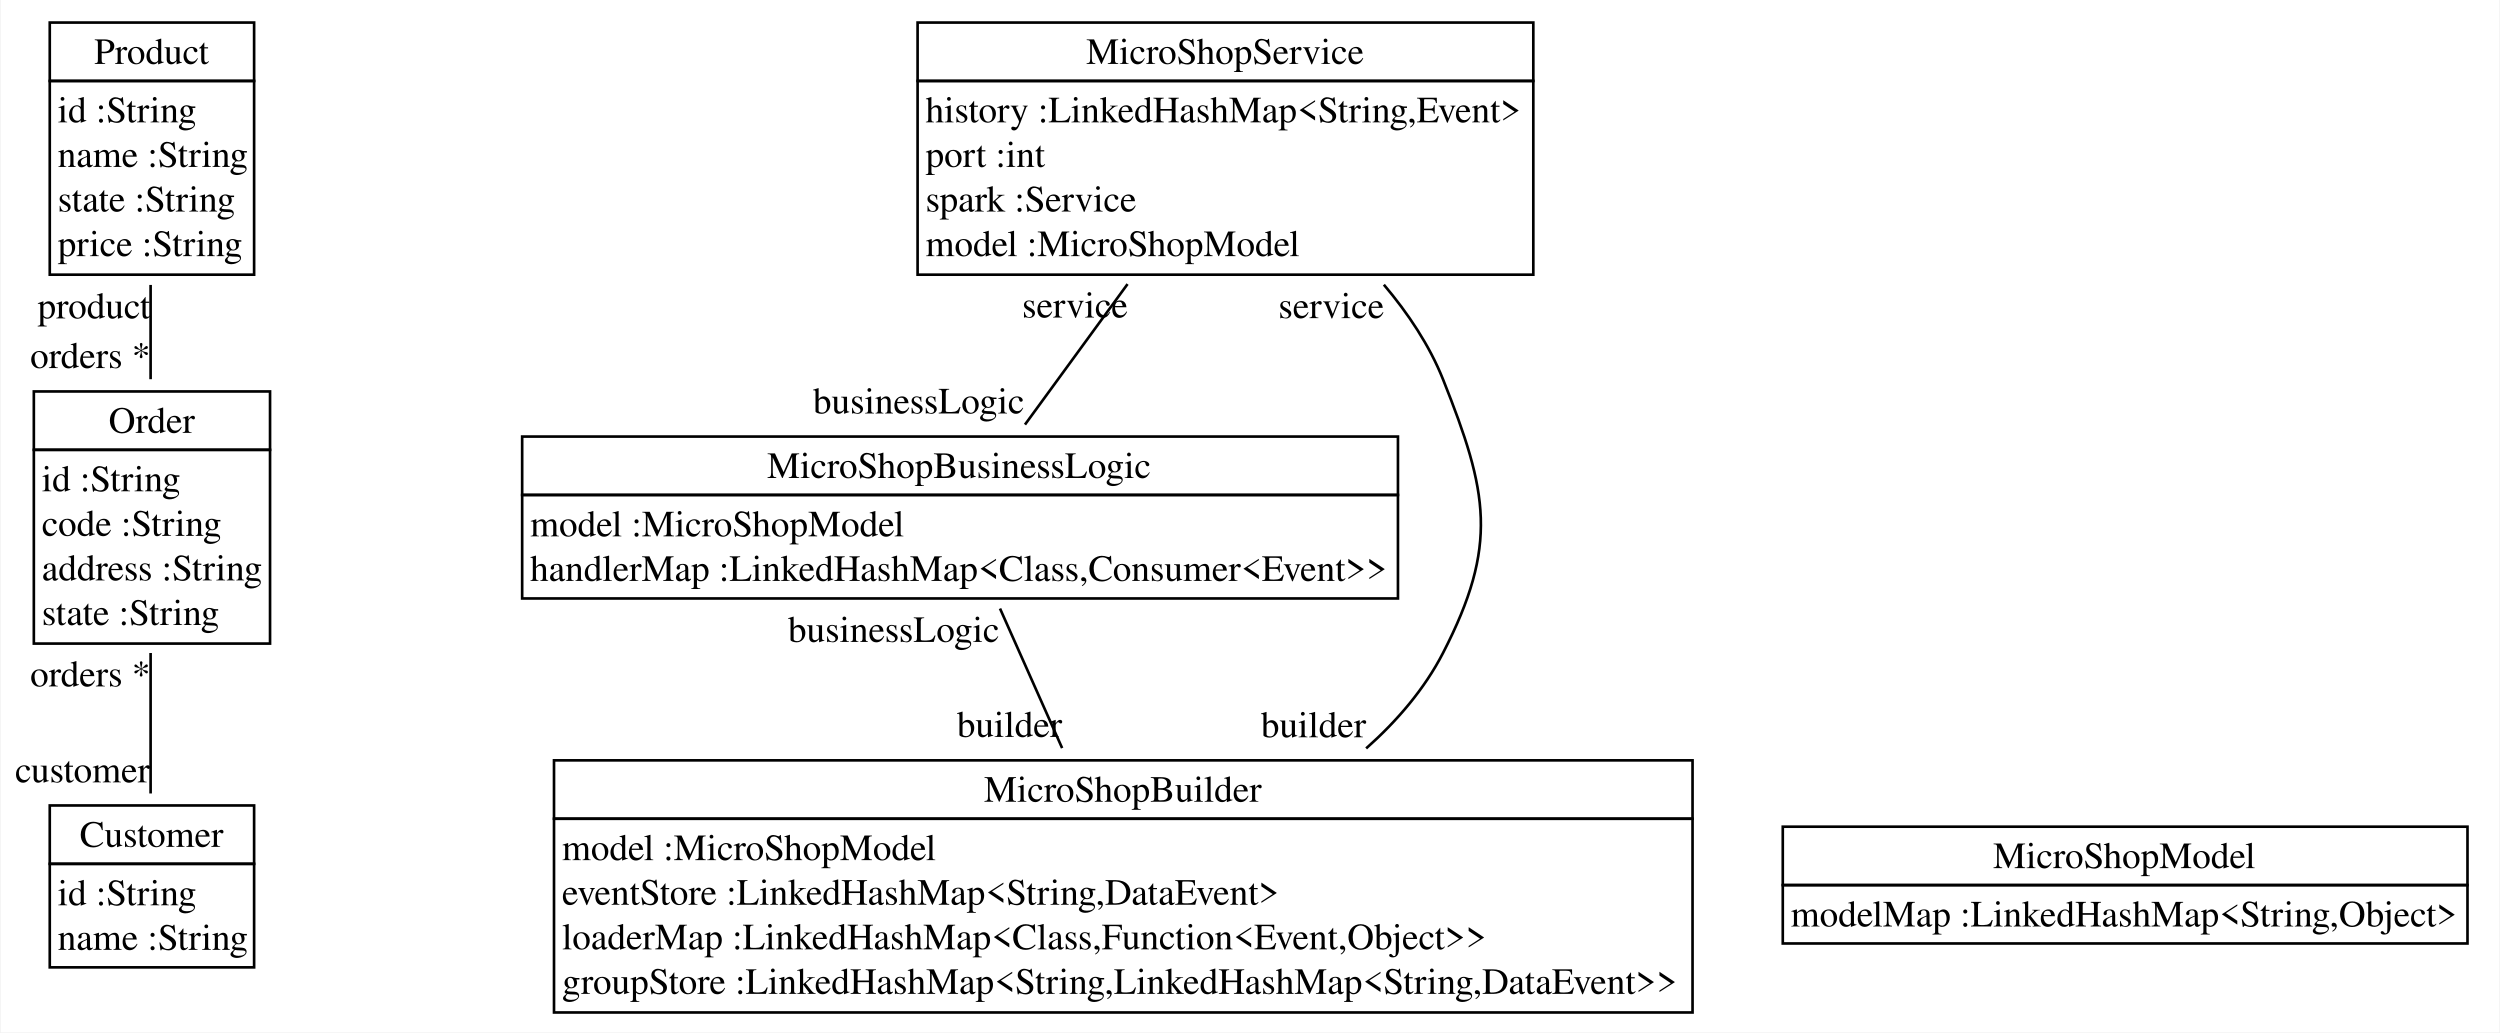
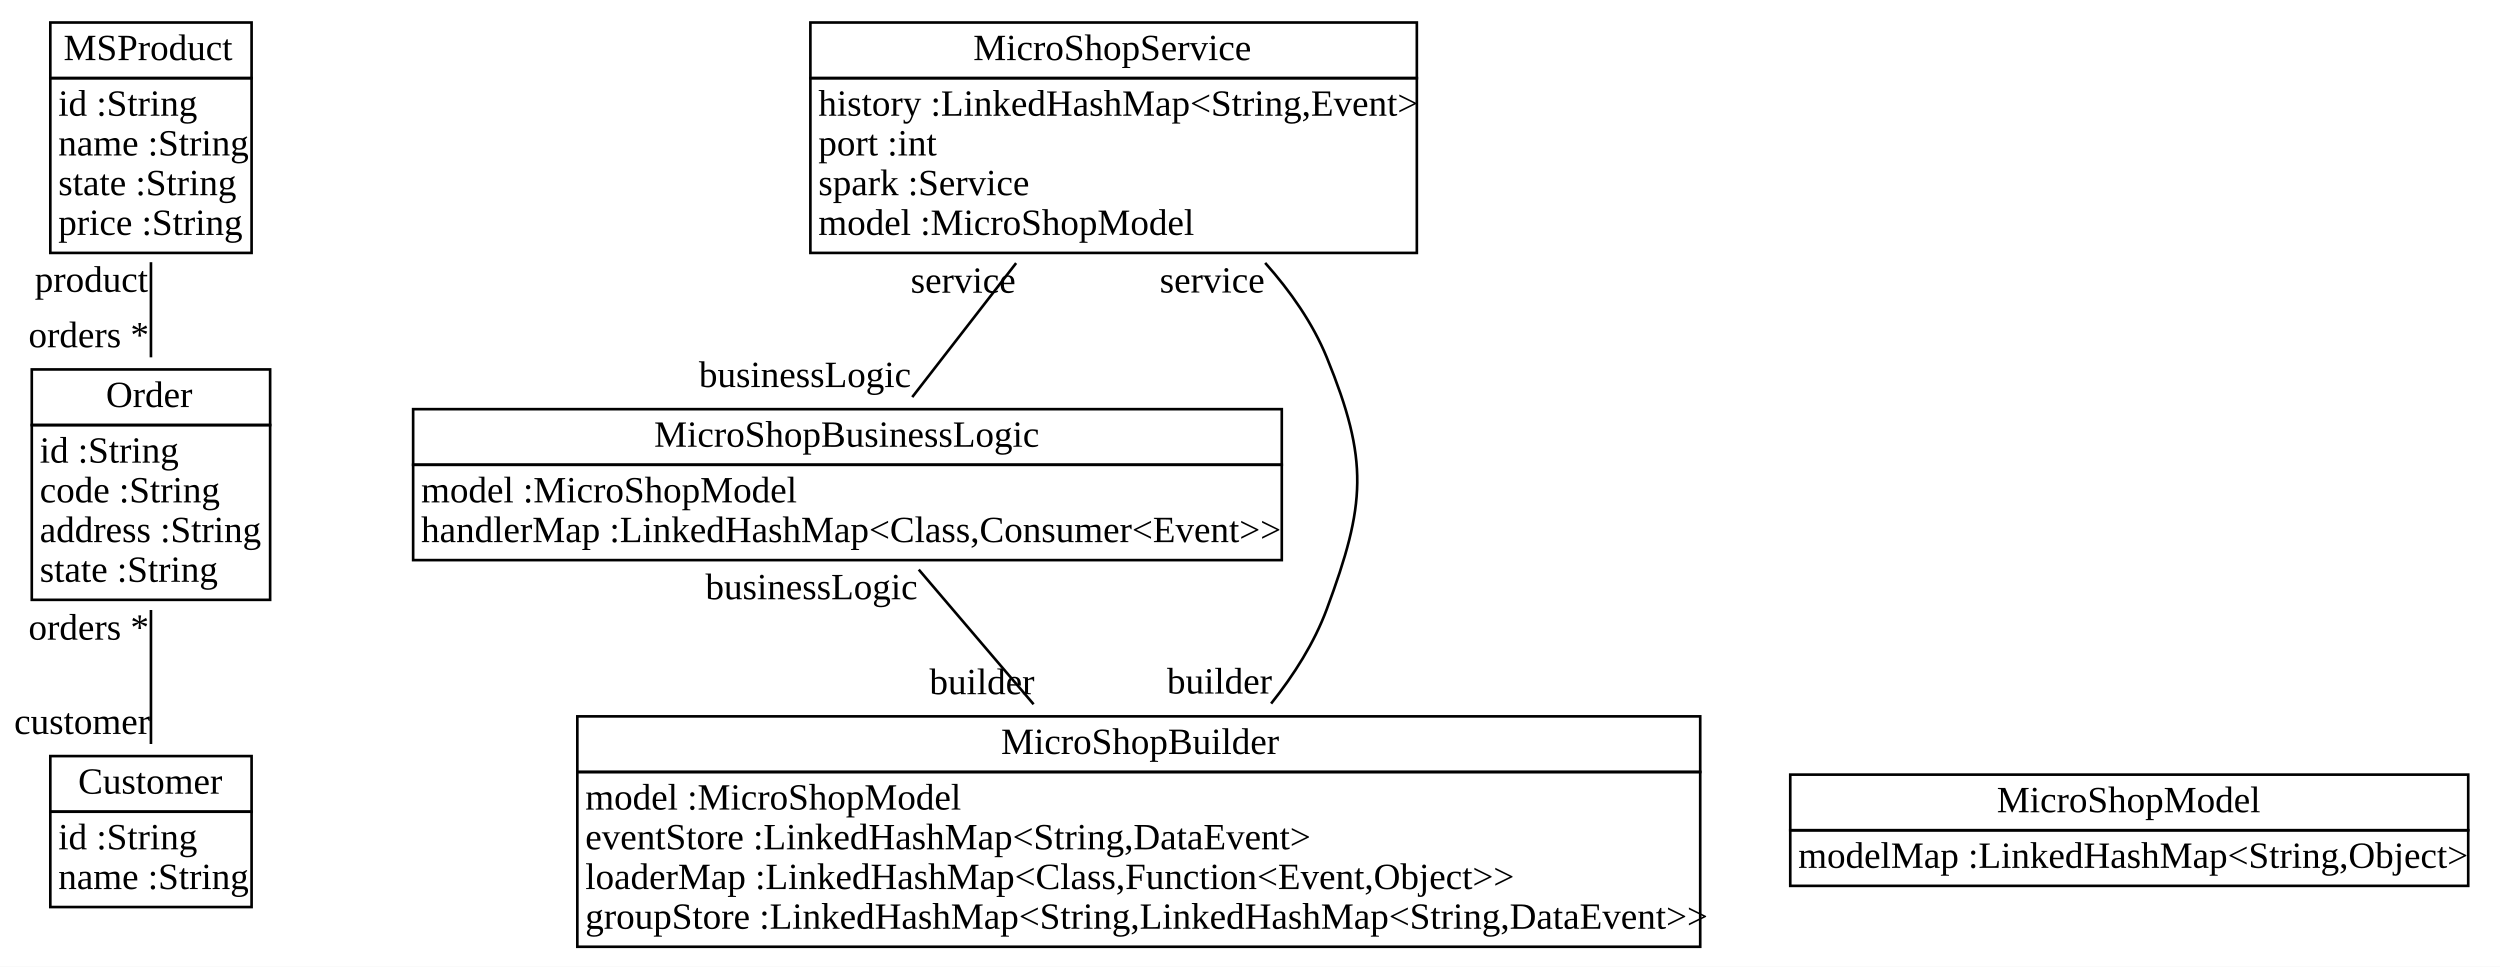
- <svg xmlns="http://www.w3.org/2000/svg" width="942px" height="389px" viewBox="0.00 0.00 941.50 389.00">
-   <g id="graph0" class="graph" transform="scale(1.0 1.0) rotate(0) translate(4 385)">
-     <polygon fill="white" stroke="transparent" points="-4,4 -4,-385 937.5,-385 937.5,4 -4,4" />
+ <svg xmlns="http://www.w3.org/2000/svg" width="944px" height="365px" viewBox="0.00 0.00 944.00 365.00">
+   <g id="graph0" class="graph" transform="scale(1.0 1.0) rotate(0) translate(4 361)">
+     <polygon fill="white" stroke="none" points="-4,4 -4,-361 940,-361 940,4 -4,4" />
    <g id="node1" class="node">
-       <polygon fill="none" stroke="black" points="14.5,-59.5 14.5,-81.5 91.5,-81.5 91.5,-59.5 14.5,-59.5" />
-       <text text-anchor="start" x="25.78" y="-65.9" font-family="Times,serif" font-size="14.00">Customer</text>
-       <polygon fill="none" stroke="black" points="14.5,-20.5 14.5,-59.5 91.5,-59.5 91.5,-20.5 14.5,-20.5" />
-       <text text-anchor="start" x="17.5" y="-43.9" font-family="Times,serif" font-size="14.00">id :String</text>
-       <text text-anchor="start" x="17.5" y="-27.1" font-family="Times,serif" font-size="14.00">name :String</text>
+       <polygon fill="none" stroke="black" points="15,-54.5 15,-75.5 91,-75.5 91,-54.5 15,-54.5" />
+       <text text-anchor="start" x="25.5" y="-61.3" font-family="Times New Roman,serif" font-size="14.00">Customer</text>
+       <polygon fill="none" stroke="black" points="15,-18.5 15,-54.5 91,-54.5 91,-18.5 15,-18.5" />
+       <text text-anchor="start" x="18" y="-40.3" font-family="Times New Roman,serif" font-size="14.00">id :String</text>
+       <text text-anchor="start" x="18" y="-25.3" font-family="Times New Roman,serif" font-size="14.00">name :String</text>
+     </g>
+     <g id="node7" class="node">
+       <polygon fill="none" stroke="black" points="8,-200.5 8,-221.5 98,-221.5 98,-200.5 8,-200.5" />
+       <text text-anchor="start" x="36" y="-207.3" font-family="Times New Roman,serif" font-size="14.00">Order</text>
+       <polygon fill="none" stroke="black" points="8,-134.5 8,-200.5 98,-200.5 98,-134.5 8,-134.5" />
+       <text text-anchor="start" x="11" y="-186.3" font-family="Times New Roman,serif" font-size="14.00">id :String</text>
+       <text text-anchor="start" x="11" y="-171.3" font-family="Times New Roman,serif" font-size="14.00">code :String</text>
+       <text text-anchor="start" x="11" y="-156.3" font-family="Times New Roman,serif" font-size="14.00">address :String</text>
+       <text text-anchor="start" x="11" y="-141.3" font-family="Times New Roman,serif" font-size="14.00">state :String</text>
+     </g>
+     <g id="edge4" class="edge">
+       <path fill="none" stroke="black" d="M53,-80.057C53,-95.273 53,-113.834 53,-130.657" />
+       <text text-anchor="middle" x="29.5" y="-119.457" font-family="Times New Roman,serif" font-size="14.00">orders *</text>
+       <text text-anchor="middle" x="27" y="-83.857" font-family="Times New Roman,serif" font-size="14.00">customer</text>
+     </g>
+     <g id="node2" class="node">
+       <polygon fill="none" stroke="black" points="15,-331.5 15,-352.5 91,-352.5 91,-331.5 15,-331.5" />
+       <text text-anchor="start" x="20" y="-338.3" font-family="Times New Roman,serif" font-size="14.00">MSProduct</text>
+       <polygon fill="none" stroke="black" points="15,-265.5 15,-331.5 91,-331.5 91,-265.5 15,-265.5" />
+       <text text-anchor="start" x="18" y="-317.3" font-family="Times New Roman,serif" font-size="14.00">id :String</text>
+       <text text-anchor="start" x="18" y="-302.3" font-family="Times New Roman,serif" font-size="14.00">name :String</text>
+       <text text-anchor="start" x="18" y="-287.3" font-family="Times New Roman,serif" font-size="14.00">state :String</text>
+       <text text-anchor="start" x="18" y="-272.3" font-family="Times New Roman,serif" font-size="14.00">price :String</text>
+     </g>
+     <g id="node3" class="node">
+       <polygon fill="none" stroke="black" points="214,-69.5 214,-90.5 638,-90.5 638,-69.5 214,-69.5" />
+       <text text-anchor="start" x="374" y="-76.3" font-family="Times New Roman,serif" font-size="14.00">MicroShopBuilder</text>
+       <polygon fill="none" stroke="black" points="214,-3.5 214,-69.5 638,-69.5 638,-3.5 214,-3.5" />
+       <text text-anchor="start" x="217" y="-55.3" font-family="Times New Roman,serif" font-size="14.00">model :MicroShopModel</text>
+       <text text-anchor="start" x="217" y="-40.3" font-family="Times New Roman,serif" font-size="14.00">eventStore :LinkedHashMap&lt;String,DataEvent&gt;</text>
+       <text text-anchor="start" x="217" y="-25.3" font-family="Times New Roman,serif" font-size="14.00">loaderMap :LinkedHashMap&lt;Class,Function&lt;Event,Object&gt;&gt;</text>
+       <text text-anchor="start" x="217" y="-10.3" font-family="Times New Roman,serif" font-size="14.00">groupStore :LinkedHashMap&lt;String,LinkedHashMap&lt;String,DataEvent&gt;&gt;</text>
+     </g>
+     <g id="node4" class="node">
+       <polygon fill="none" stroke="black" points="152,-185.5 152,-206.5 480,-206.5 480,-185.5 152,-185.5" />
+       <text text-anchor="start" x="243" y="-192.3" font-family="Times New Roman,serif" font-size="14.00">MicroShopBusinessLogic</text>
+       <polygon fill="none" stroke="black" points="152,-149.5 152,-185.5 480,-185.5 480,-149.5 152,-149.5" />
+       <text text-anchor="start" x="155" y="-171.3" font-family="Times New Roman,serif" font-size="14.00">model :MicroShopModel</text>
+       <text text-anchor="start" x="155" y="-156.3" font-family="Times New Roman,serif" font-size="14.00">handlerMap :LinkedHashMap&lt;Class,Consumer&lt;Event&gt;&gt;</text>
+     </g>
+     <g id="edge1" class="edge">
+       <path fill="none" stroke="black" d="M386.287,-95.072C371.887,-111.959 355.968,-130.628 342.927,-145.922" />
+       <text text-anchor="middle" x="302.427" y="-134.722" font-family="Times New Roman,serif" font-size="14.00">businessLogic</text>
+       <text text-anchor="middle" x="366.787" y="-98.872" font-family="Times New Roman,serif" font-size="14.00">builder</text>
    </g>
    <g id="node6" class="node">
-       <polygon fill="none" stroke="black" points="8.5,-215.5 8.5,-237.5 97.5,-237.5 97.5,-215.5 8.5,-215.5" />
-       <text text-anchor="start" x="36.68" y="-221.9" font-family="Times,serif" font-size="14.00">Order</text>
-       <polygon fill="none" stroke="black" points="8.5,-142.5 8.5,-215.5 97.5,-215.5 97.5,-142.5 8.5,-142.5" />
-       <text text-anchor="start" x="11.5" y="-199.9" font-family="Times,serif" font-size="14.00">id :String</text>
-       <text text-anchor="start" x="11.5" y="-183.1" font-family="Times,serif" font-size="14.00">code :String</text>
-       <text text-anchor="start" x="11.5" y="-166.3" font-family="Times,serif" font-size="14.00">address :String</text>
-       <text text-anchor="start" x="11.5" y="-149.5" font-family="Times,serif" font-size="14.00">state :String</text>
+       <polygon fill="none" stroke="black" points="302,-331.5 302,-352.5 531,-352.5 531,-331.5 302,-331.5" />
+       <text text-anchor="start" x="363.5" y="-338.3" font-family="Times New Roman,serif" font-size="14.00">MicroShopService</text>
+       <polygon fill="none" stroke="black" points="302,-265.5 302,-331.5 531,-331.5 531,-265.5 302,-265.5" />
+       <text text-anchor="start" x="305" y="-317.3" font-family="Times New Roman,serif" font-size="14.00">history :LinkedHashMap&lt;String,Event&gt;</text>
+       <text text-anchor="start" x="305" y="-302.3" font-family="Times New Roman,serif" font-size="14.00">port :int</text>
+       <text text-anchor="start" x="305" y="-287.3" font-family="Times New Roman,serif" font-size="14.00">spark :Service</text>
+       <text text-anchor="start" x="305" y="-272.3" font-family="Times New Roman,serif" font-size="14.00">model :MicroShopModel</text>
    </g>
-     <g id="edge4" class="edge">
-       <path fill="none" stroke="black" d="M52.5,-86.01C52.5,-101.94 52.5,-121.31 52.5,-138.96" />
-       <text text-anchor="middle" x="29.76" y="-126.36" font-family="Times,serif" font-size="14.00">orders *</text>
-       <text text-anchor="middle" x="26.84" y="-90.21" font-family="Times,serif" font-size="14.00">customer</text>
+     <g id="edge2" class="edge">
+       <path fill="none" stroke="black" d="M475.975,-95.324C484.58,-106.138 492.267,-118.244 497,-131 511.688,-170.585 512.979,-186.918 497,-226 491.683,-239.006 483.217,-251.067 473.722,-261.729" />
+       <text text-anchor="middle" x="453.722" y="-250.529" font-family="Times New Roman,serif" font-size="14.00">service</text>
+       <text text-anchor="middle" x="456.475" y="-99.124" font-family="Times New Roman,serif" font-size="14.00">builder</text>
    </g>
-     <g id="node2" class="node">
-       <polygon fill="none" stroke="black" points="204.5,-76.5 204.5,-98.5 633.5,-98.5 633.5,-76.5 204.5,-76.5" />
-       <text text-anchor="start" x="366.51" y="-82.9" font-family="Times,serif" font-size="14.00">MicroShopBuilder</text>
-       <polygon fill="none" stroke="black" points="204.5,-3.5 204.5,-76.5 633.5,-76.5 633.5,-3.5 204.5,-3.5" />
-       <text text-anchor="start" x="207.5" y="-60.9" font-family="Times,serif" font-size="14.00">model :MicroShopModel</text>
-       <text text-anchor="start" x="207.5" y="-44.1" font-family="Times,serif" font-size="14.00">eventStore :LinkedHashMap&lt;String,DataEvent&gt;</text>
-       <text text-anchor="start" x="207.5" y="-27.3" font-family="Times,serif" font-size="14.00">loaderMap :LinkedHashMap&lt;Class,Function&lt;Event,Object&gt;&gt;</text>
-       <text text-anchor="start" x="207.5" y="-10.5" font-family="Times,serif" font-size="14.00">groupStore :LinkedHashMap&lt;String,LinkedHashMap&lt;String,DataEvent&gt;&gt;</text>
-     </g>
-     <g id="node3" class="node">
-       <polygon fill="none" stroke="black" points="192.5,-198.5 192.5,-220.5 522.5,-220.5 522.5,-198.5 192.5,-198.5" />
-       <text text-anchor="start" x="284.79" y="-204.9" font-family="Times,serif" font-size="14.00">MicroShopBusinessLogic</text>
-       <polygon fill="none" stroke="black" points="192.5,-159.5 192.5,-198.5 522.5,-198.5 522.5,-159.5 192.5,-159.5" />
-       <text text-anchor="start" x="195.5" y="-182.9" font-family="Times,serif" font-size="14.00">model :MicroShopModel</text>
-       <text text-anchor="start" x="195.5" y="-166.1" font-family="Times,serif" font-size="14.00">handlerMap :LinkedHashMap&lt;Class,Consumer&lt;Event&gt;&gt;</text>
-     </g>
-     <g id="edge1" class="edge">
-       <path fill="none" stroke="black" d="M395.96,-103.12C388.15,-120.66 379.6,-139.87 372.55,-155.71" />
-       <text text-anchor="middle" x="332.5" y="-143.11" font-family="Times,serif" font-size="14.00">businessLogic</text>
-       <text text-anchor="middle" x="376.13" y="-107.32" font-family="Times,serif" font-size="14.00">builder</text>
+     <g id="edge3" class="edge">
+       <path fill="none" stroke="black" d="M340.463,-211.057C352.258,-226.273 366.646,-244.834 379.688,-261.657" />
+       <text text-anchor="middle" x="359.688" y="-250.457" font-family="Times New Roman,serif" font-size="14.00">service</text>
+       <text text-anchor="middle" x="299.963" y="-214.857" font-family="Times New Roman,serif" font-size="14.00">businessLogic</text>
    </g>
    <g id="node5" class="node">
-       <polygon fill="none" stroke="black" points="341.5,-354.5 341.5,-376.5 573.5,-376.5 573.5,-354.5 341.5,-354.5" />
-       <text text-anchor="start" x="405.01" y="-360.9" font-family="Times,serif" font-size="14.00">MicroShopService</text>
-       <polygon fill="none" stroke="black" points="341.5,-281.5 341.5,-354.5 573.5,-354.5 573.5,-281.5 341.5,-281.5" />
-       <text text-anchor="start" x="344.5" y="-338.9" font-family="Times,serif" font-size="14.00">history :LinkedHashMap&lt;String,Event&gt;</text>
-       <text text-anchor="start" x="344.5" y="-322.1" font-family="Times,serif" font-size="14.00">port :int</text>
-       <text text-anchor="start" x="344.5" y="-305.3" font-family="Times,serif" font-size="14.00">spark :Service</text>
-       <text text-anchor="start" x="344.5" y="-288.5" font-family="Times,serif" font-size="14.00">model :MicroShopModel</text>
-     </g>
-     <g id="edge2" class="edge">
-       <path fill="none" stroke="black" d="M510.51,-103C522.17,-113.35 532.47,-125.34 539.5,-139 560.44,-179.71 556.45,-199.48 539.5,-242 534.37,-254.88 526.3,-266.94 517.19,-277.73" />
-       <text text-anchor="middle" x="497.37" y="-265.13" font-family="Times,serif" font-size="14.00">service</text>
-       <text text-anchor="middle" x="490.68" y="-107.2" font-family="Times,serif" font-size="14.00">builder</text>
-     </g>
-     <g id="edge3" class="edge">
-       <path fill="none" stroke="black" d="M381.96,-225.01C393.58,-240.94 407.72,-260.31 420.61,-277.96" />
-       <text text-anchor="middle" x="400.79" y="-265.36" font-family="Times,serif" font-size="14.00">service</text>
-       <text text-anchor="middle" x="341.91" y="-229.21" font-family="Times,serif" font-size="14.00">businessLogic</text>
-     </g>
-     <g id="node4" class="node">
-       <polygon fill="none" stroke="black" points="667.5,-51.5 667.5,-73.5 925.5,-73.5 925.5,-51.5 667.5,-51.5" />
-       <text text-anchor="start" x="746.73" y="-57.9" font-family="Times,serif" font-size="14.00">MicroShopModel</text>
-       <polygon fill="none" stroke="black" points="667.5,-29.5 667.5,-51.5 925.5,-51.5 925.5,-29.5 667.5,-29.5" />
-       <text text-anchor="start" x="670.5" y="-35.9" font-family="Times,serif" font-size="14.00">modelMap :LinkedHashMap&lt;String,Object&gt;</text>
-     </g>
-     <g id="node7" class="node">
-       <polygon fill="none" stroke="black" points="14.5,-354.5 14.5,-376.5 91.5,-376.5 91.5,-354.5 14.5,-354.5" />
-       <text text-anchor="start" x="31.23" y="-360.9" font-family="Times,serif" font-size="14.00">Product</text>
-       <polygon fill="none" stroke="black" points="14.5,-281.5 14.5,-354.5 91.5,-354.5 91.5,-281.5 14.5,-281.5" />
-       <text text-anchor="start" x="17.5" y="-338.9" font-family="Times,serif" font-size="14.00">id :String</text>
-       <text text-anchor="start" x="17.5" y="-322.1" font-family="Times,serif" font-size="14.00">name :String</text>
-       <text text-anchor="start" x="17.5" y="-305.3" font-family="Times,serif" font-size="14.00">state :String</text>
-       <text text-anchor="start" x="17.5" y="-288.5" font-family="Times,serif" font-size="14.00">price :String</text>
+       <polygon fill="none" stroke="black" points="672,-47.5 672,-68.5 928,-68.5 928,-47.5 672,-47.5" />
+       <text text-anchor="start" x="750" y="-54.3" font-family="Times New Roman,serif" font-size="14.00">MicroShopModel</text>
+       <polygon fill="none" stroke="black" points="672,-26.5 672,-47.5 928,-47.5 928,-26.5 672,-26.5" />
+       <text text-anchor="start" x="675" y="-33.3" font-family="Times New Roman,serif" font-size="14.00">modelMap :LinkedHashMap&lt;String,Object&gt;</text>
    </g>
    <g id="edge5" class="edge">
-       <path fill="none" stroke="black" d="M52.5,-242.12C52.5,-253.71 52.5,-266.03 52.5,-277.63" />
-       <text text-anchor="middle" x="31.12" y="-265.03" font-family="Times,serif" font-size="14.00">product</text>
-       <text text-anchor="middle" x="29.76" y="-246.32" font-family="Times,serif" font-size="14.00">orders *</text>
+       <path fill="none" stroke="black" d="M53,-226.072C53,-237.763 53,-250.308 53,-261.996" />
+       <text text-anchor="middle" x="30.5" y="-250.796" font-family="Times New Roman,serif" font-size="14.00">product</text>
+       <text text-anchor="middle" x="29.5" y="-229.872" font-family="Times New Roman,serif" font-size="14.00">orders *</text>
    </g>
  </g>
</svg>
